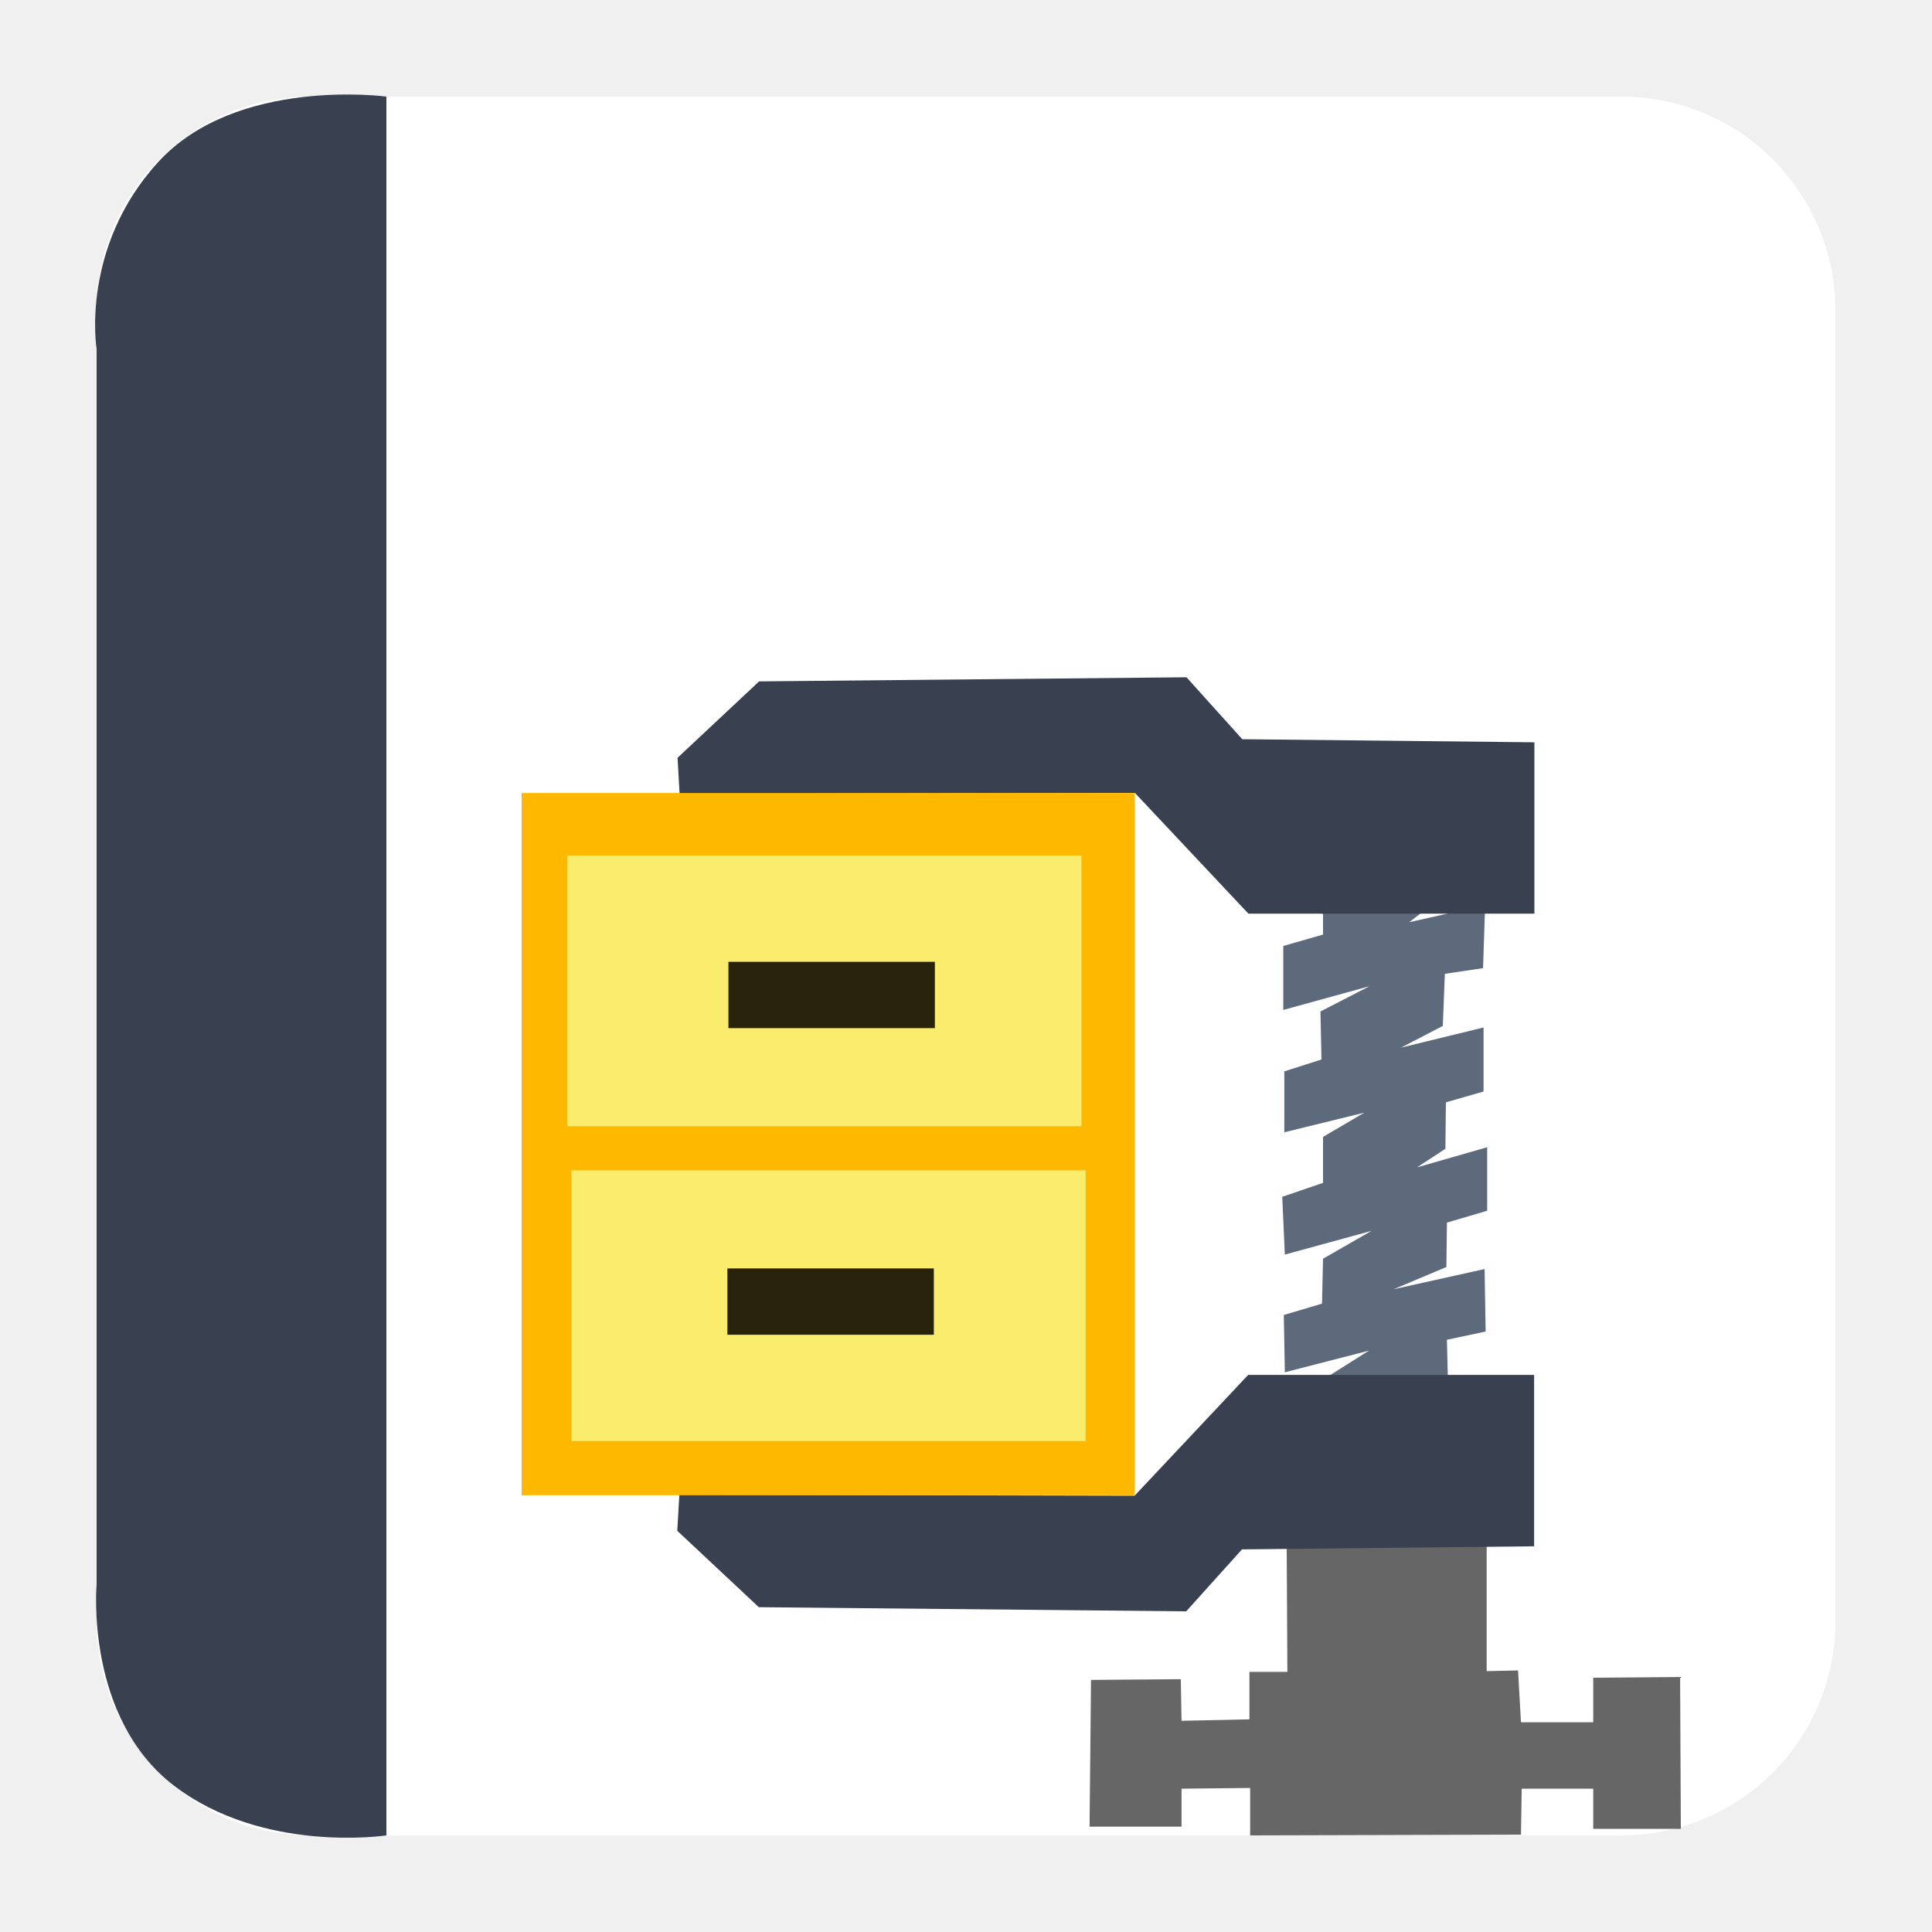
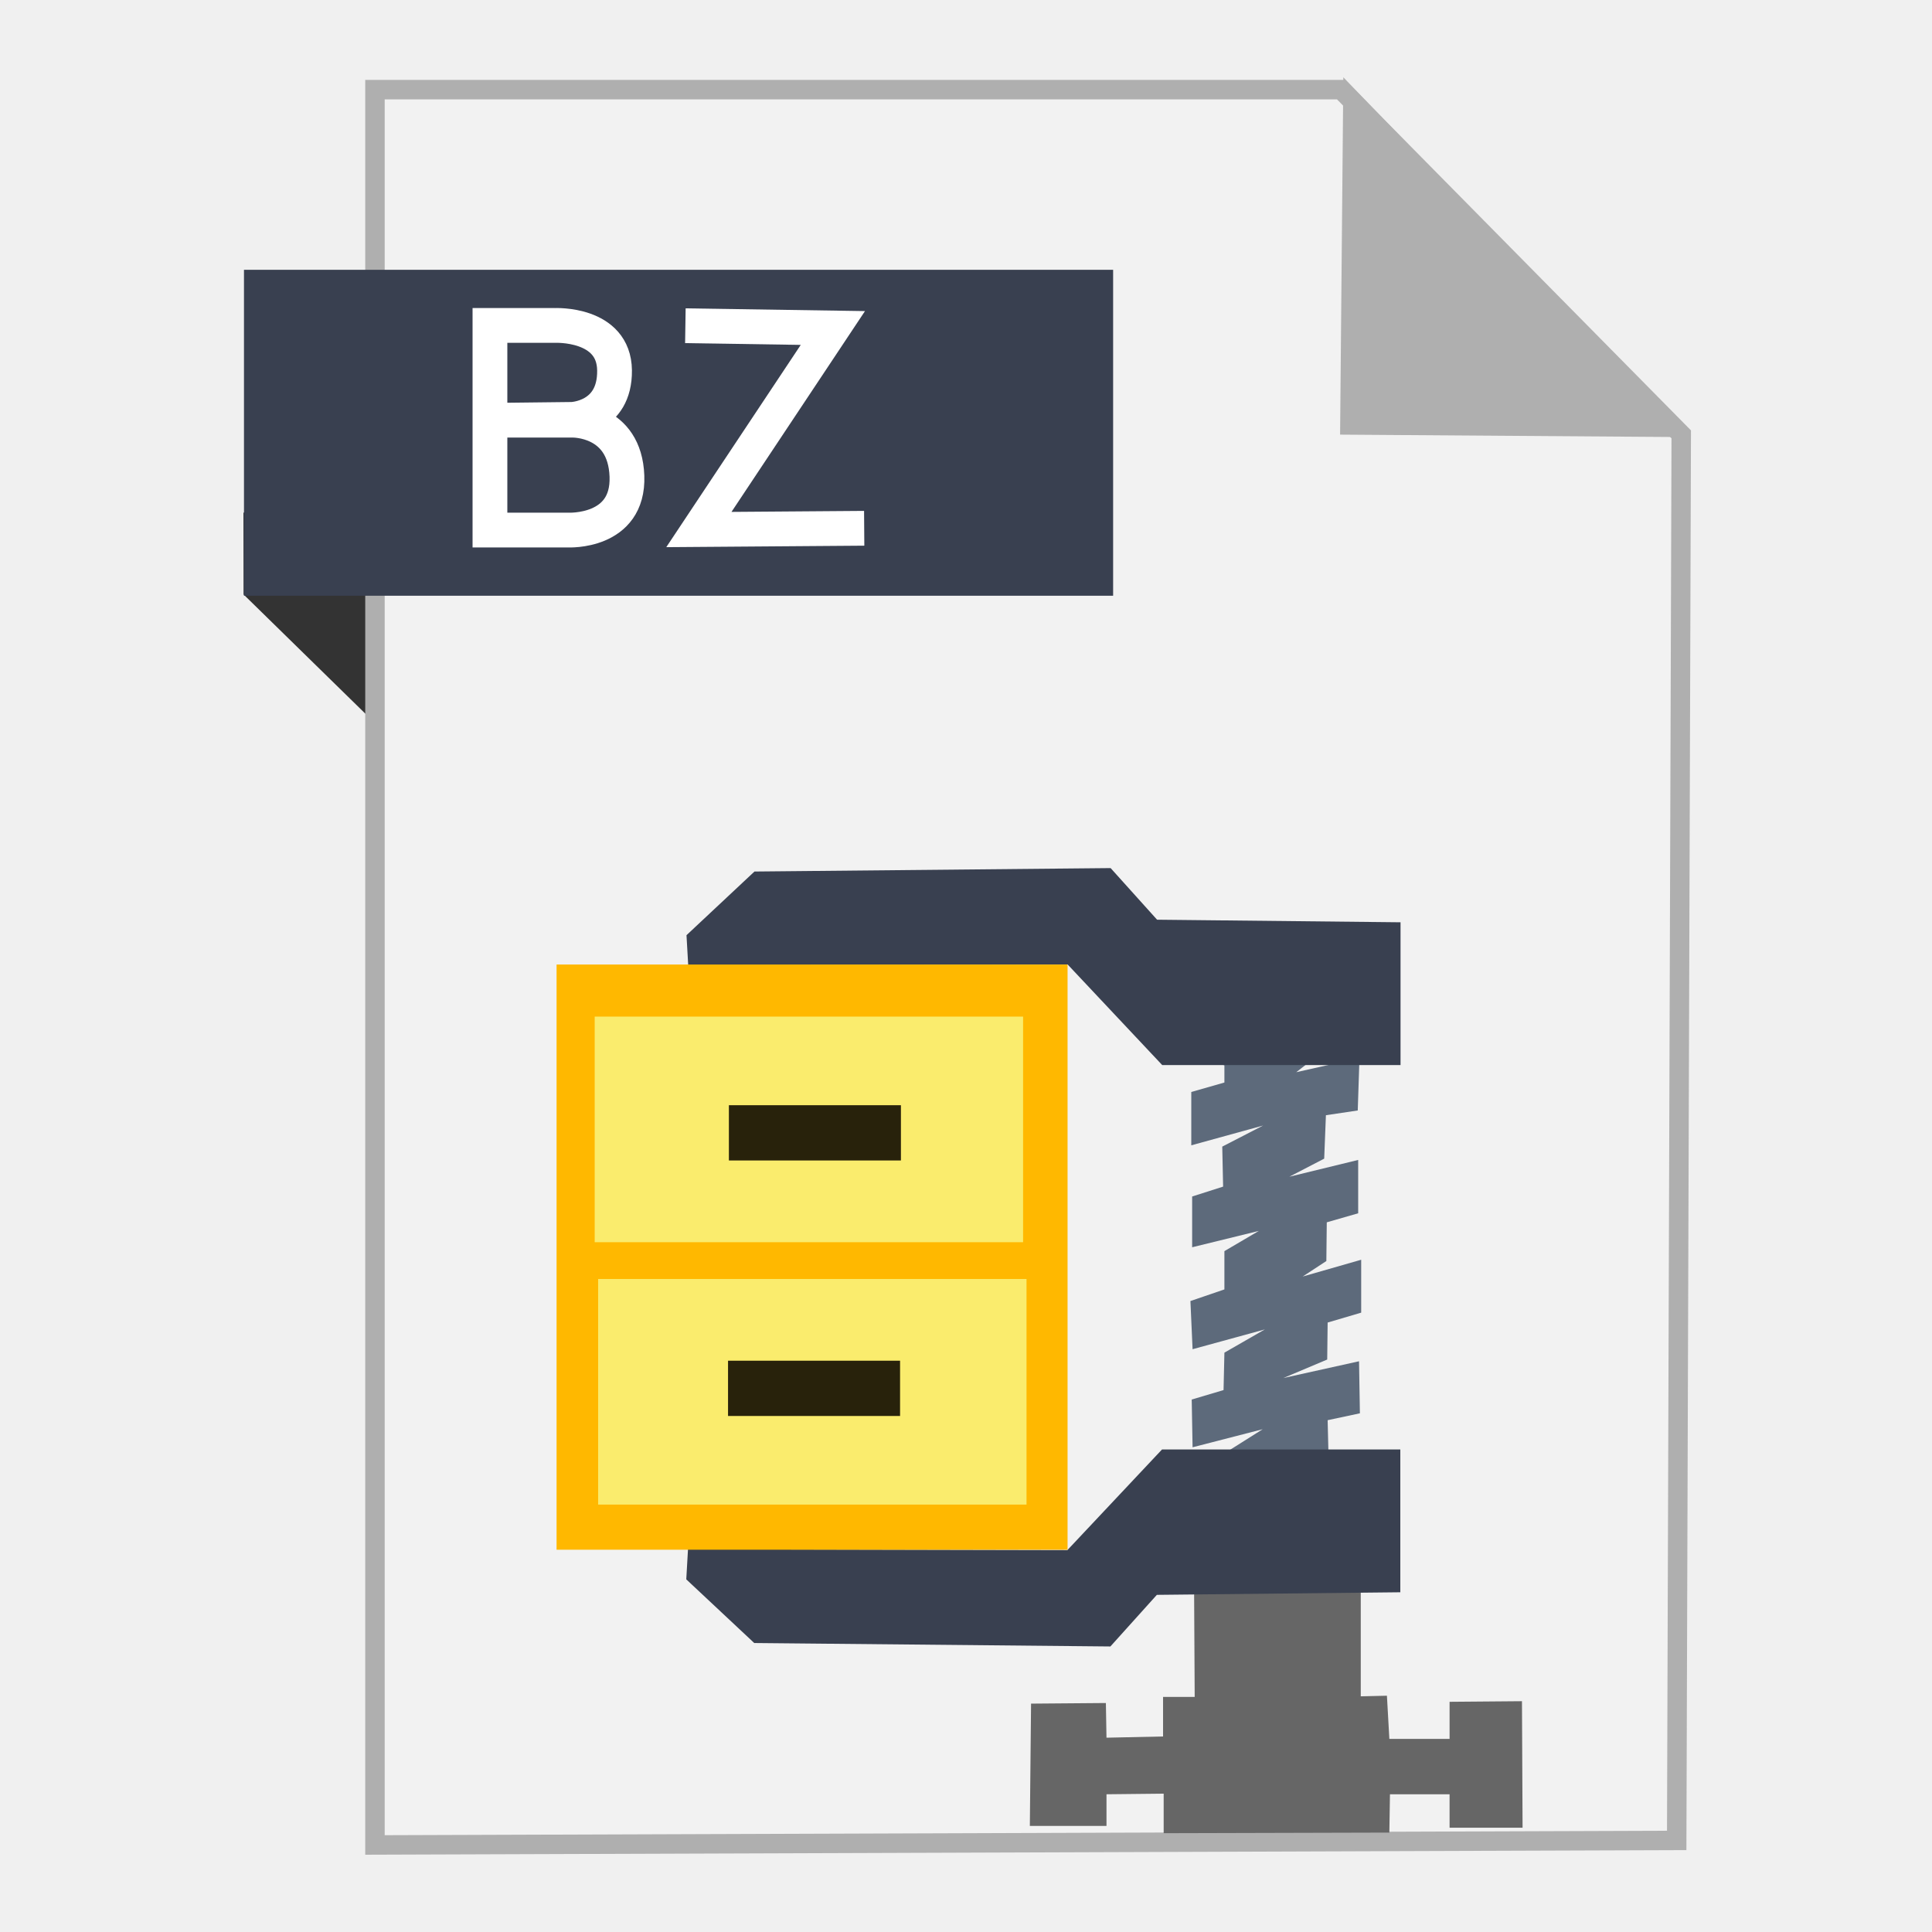
<svg xmlns="http://www.w3.org/2000/svg" width="500" height="500" id="svg2" version="1.1">
  <defs id="defs4" />
  <g id="layer1" transform="translate(0,-552.3622)">
-     <rect style="fill:#ffffff;fill-opacity:1;stroke:none" id="rect3000" width="450" height="450" x="25" y="577.362" ry="55.366" />
-     <path style="fill:#394050;stroke:none;stroke-width:1px;stroke-linecap:butt;stroke-linejoin:miter;stroke-opacity:1;fill-opacity:1" d="M 100,475 100,25 C 100,25 61.202,19.759 40.94,41.935 20.678,64.111 25,90.3 25,90.3 L 25,410 c 0,0 -3.105,34.449 20.038,52.138 C 68.182,479.826 100,475 100,475 z" id="path3770" transform="translate(0,552.3622)" />
-     <path style="fill:#5d6a7b;stroke:none" d="m 330.378,784.747 12.023,4.141 0,5.343 -10.286,2.939 0,16.564 22.309,-6.145 -12.691,6.546 0.267,12.423 -9.618,3.072 0,15.763 20.706,-5.076 -10.687,6.278 0,11.889 -10.553,3.607 0.668,14.961 22.442,-6.145 -12.557,7.214 -0.267,11.622 -9.885,2.939 0.267,14.828 21.774,-5.611 -13.759,8.683 -0.401,4.809 34.732,0 -0.401,-16.297 10.019,-2.137 -0.267,-16.164 -23.511,5.21 13.626,-5.744 0.134,-11.488 10.42,-3.072 0,-16.431 -18.167,5.21 7.347,-4.809 0.134,-12.023 9.752,-2.805 0,-16.564 -21.374,5.21 10.82,-5.611 0.534,-13.492 9.885,-1.469 0.534,-16.297 -19.637,4.408 10.152,-7.881 0,-5.076 -43.549,1.202 z" id="path3941" />
-     <path style="fill:#666666;stroke:none" d="m 332.985,951.04 0.189,34.005 -9.824,0 0,12.28 -17.569,0.378 -0.189,-10.768 -23.237,0.189 -0.378,37.972 23.804,0 0,-9.824 17.758,-0.189 0,12.28 70.088,-0.189 0.189,-11.902 18.514,0 0,10.39 22.67,0 -0.189,-39.295 -22.481,0.189 0,11.524 -18.703,0 -0.756,-13.413 -8.123,0.189 0,-34.194 z" id="path3943" />
-     <path style="fill:#394050;stroke:none" d="m 175.814,939.182 -0.534,9.351 21.106,19.77 110.608,1.069 14.427,-16.03 75.609,-0.801 0,-44.35 -74.006,0 -29.389,31.259 z" id="path3921" />
-     <path style="fill:#394050;stroke:none" d="m 175.883,757.828 -0.534,-9.351 21.106,-19.77 110.608,-1.069 14.427,16.03 75.609,0.801 0,44.35 -74.006,0 -29.389,-31.259 z" id="path3921-3" />
-     <rect style="fill:#ffb800;fill-opacity:1;stroke:none" id="rect3945" width="158.69" height="181.738" x="135" y="757.589" />
-     <rect style="fill:#faec6d;fill-opacity:1;stroke:none" id="rect3945-6" width="133.042" height="70.061" x="146.837" y="773.761" />
-     <rect style="fill:#faec6d;fill-opacity:1;stroke:none" id="rect3945-6-7" width="133.042" height="70.061" x="147.906" y="855.248" />
-     <rect style="fill:#28220b;fill-opacity:1;stroke:none" id="rect3945-6-7-5" width="53.426" height="17.162" x="188.516" y="801.28" />
-     <rect style="fill:#28220b;fill-opacity:1;stroke:none" id="rect3945-6-7-5-3" width="53.426" height="17.162" x="188.248" y="880.629" />
+     <path style="fill:#333333;fill-rule:evenodd;stroke:none;stroke-width:1px;stroke-linecap:butt;stroke-linejoin:miter;stroke-opacity:1" d="M 63.039,706.212 116.261,758.311 114.601,685.269 63,685.024 Z" id="path4230" />
+     <path style="fill:#f2f2f2;fill-rule:evenodd;stroke:#afafaf;stroke-width:5.035;stroke-linecap:butt;stroke-linejoin:miter;stroke-miterlimit:4;stroke-dasharray:none;stroke-opacity:1" d="m 97.041,1029.836 336.888,-1.174 1.174,-363.887 -88.037,-89.211 -250.025,0 z" id="path3364" />
+     <path style="fill:#afafaf;fill-opacity:1;fill-rule:evenodd;stroke:#afafaf;stroke-width:5.035;stroke-linecap:butt;stroke-linejoin:miter;stroke-miterlimit:4;stroke-dasharray:none;stroke-opacity:1" d="m 431.519,662.931 -82.164,-0.587 0.759,-83.804 z" id="path4166" />
+     <rect style="fill:#394050;fill-opacity:1;stroke:none;stroke-width:5;stroke-miterlimit:4;stroke-dasharray:none;stroke-opacity:1" id="rect4228" width="224.936" height="84.351" x="63.14" y="622.187" />
+     <path style="fill:#5d6a7b;stroke:none" d="m 306.856,824.613 10.019,3.451 0,4.453 -8.572,2.449 0,13.804 18.59,-5.121 -10.575,5.455 0.223,10.353 -8.015,2.56 0,13.136 17.255,-4.23 -8.906,5.232 0,9.908 -8.794,3.006 0.557,12.468 18.702,-5.121 -10.464,6.011 -0.223,9.685 -8.238,2.449 0.223,12.357 18.145,-4.675 -11.466,7.236 -0.334,4.008 28.943,0 -0.334,-13.581 8.349,-1.781 -0.223,-13.47 -19.592,4.341 11.355,-4.787 0.111,-9.574 8.683,-2.56 0,-13.692 -15.14,4.341 6.123,-4.008 0.111,-10.019 8.126,-2.338 0,-13.804 -17.811,4.341 9.017,-4.675 0.445,-11.243 8.238,-1.225 0.445,-13.581 -16.364,3.674 8.46,-6.568 0,-4.23 -36.29,1.002 z" id="path3941" />
+     <path style="fill:#666666;stroke:none" d="m 309.028,963.19 0.157,28.338 -8.186,0 0,10.233 -14.641,0.315 -0.157,-8.974 -19.364,0.157 -0.315,31.644 19.836,0 0,-8.186 14.799,-0.157 0,10.233 58.407,-0.157 0.157,-9.918 15.428,0 0,8.659 18.892,0 -0.157,-32.746 -18.734,0.157 0,9.603 -15.586,0 -0.63,-11.178 -6.77,0.157 0,-28.495 z" id="path3943" />
+     <path style="fill:#394050;stroke:none" d="m 178.053,953.308 -0.445,7.792 17.589,16.475 92.173,0.891 12.023,-13.358 63.007,-0.668 0,-36.958 -61.671,0 -24.49,26.049 z" id="path3921" />
+     <path style="fill:#394050;stroke:none" d="m 178.11,802.181 -0.445,-7.792 17.589,-16.475 92.173,-0.891 12.023,13.358 63.007,0.668 0,36.958 -61.671,0 -24.49,-26.049 z" id="path3921-3" />
+     <rect style="fill:#ffb800;fill-opacity:1;stroke:none" id="rect3945" width="132.242" height="151.448" x="144.041" y="801.981" />
+     <rect style="fill:#faec6d;fill-opacity:1;stroke:none" id="rect3945-6" width="110.868" height="58.385" x="153.905" y="815.458" />
+     <rect style="fill:#faec6d;fill-opacity:1;stroke:none" id="rect3945-6-7" width="110.868" height="58.385" x="154.796" y="883.364" />
+     <rect style="fill:#28220b;fill-opacity:1;stroke:none" id="rect3945-6-7-5" width="44.521" height="14.302" x="188.637" y="838.39" />
+     <rect style="fill:#28220b;fill-opacity:1;stroke:none" id="rect3945-6-7-5-3" width="44.521" height="14.302" x="188.415" y="904.514" />
+     <path style="fill:none;fill-rule:evenodd;stroke:#ffffff;stroke-width:9;stroke-linecap:butt;stroke-linejoin:miter;stroke-miterlimit:4;stroke-dasharray:none;stroke-opacity:1" d="m 126.798,636.588 0,52.953 20.192,10e-6 c 0,0 15.791,0.825 15.26,-13.953 -0.531,-14.778 -14.023,-14.481 -14.023,-14.481 l -18.132,0 17.926,-0.206 c 0,0 11.154,-0.296 11.023,-12.672 -0.131,-12.376 -15.453,-11.641 -15.453,-11.641 z" id="path4224" />
+     <path style="fill:none;fill-rule:evenodd;stroke:#ffffff;stroke-width:9;stroke-linecap:butt;stroke-linejoin:miter;stroke-miterlimit:4;stroke-dasharray:none;stroke-opacity:1" d="m 177.374,636.662 38.172,0.583 -34.675,52.159 42.782,-0.322" id="path3345-0" />
  </g>
</svg>
